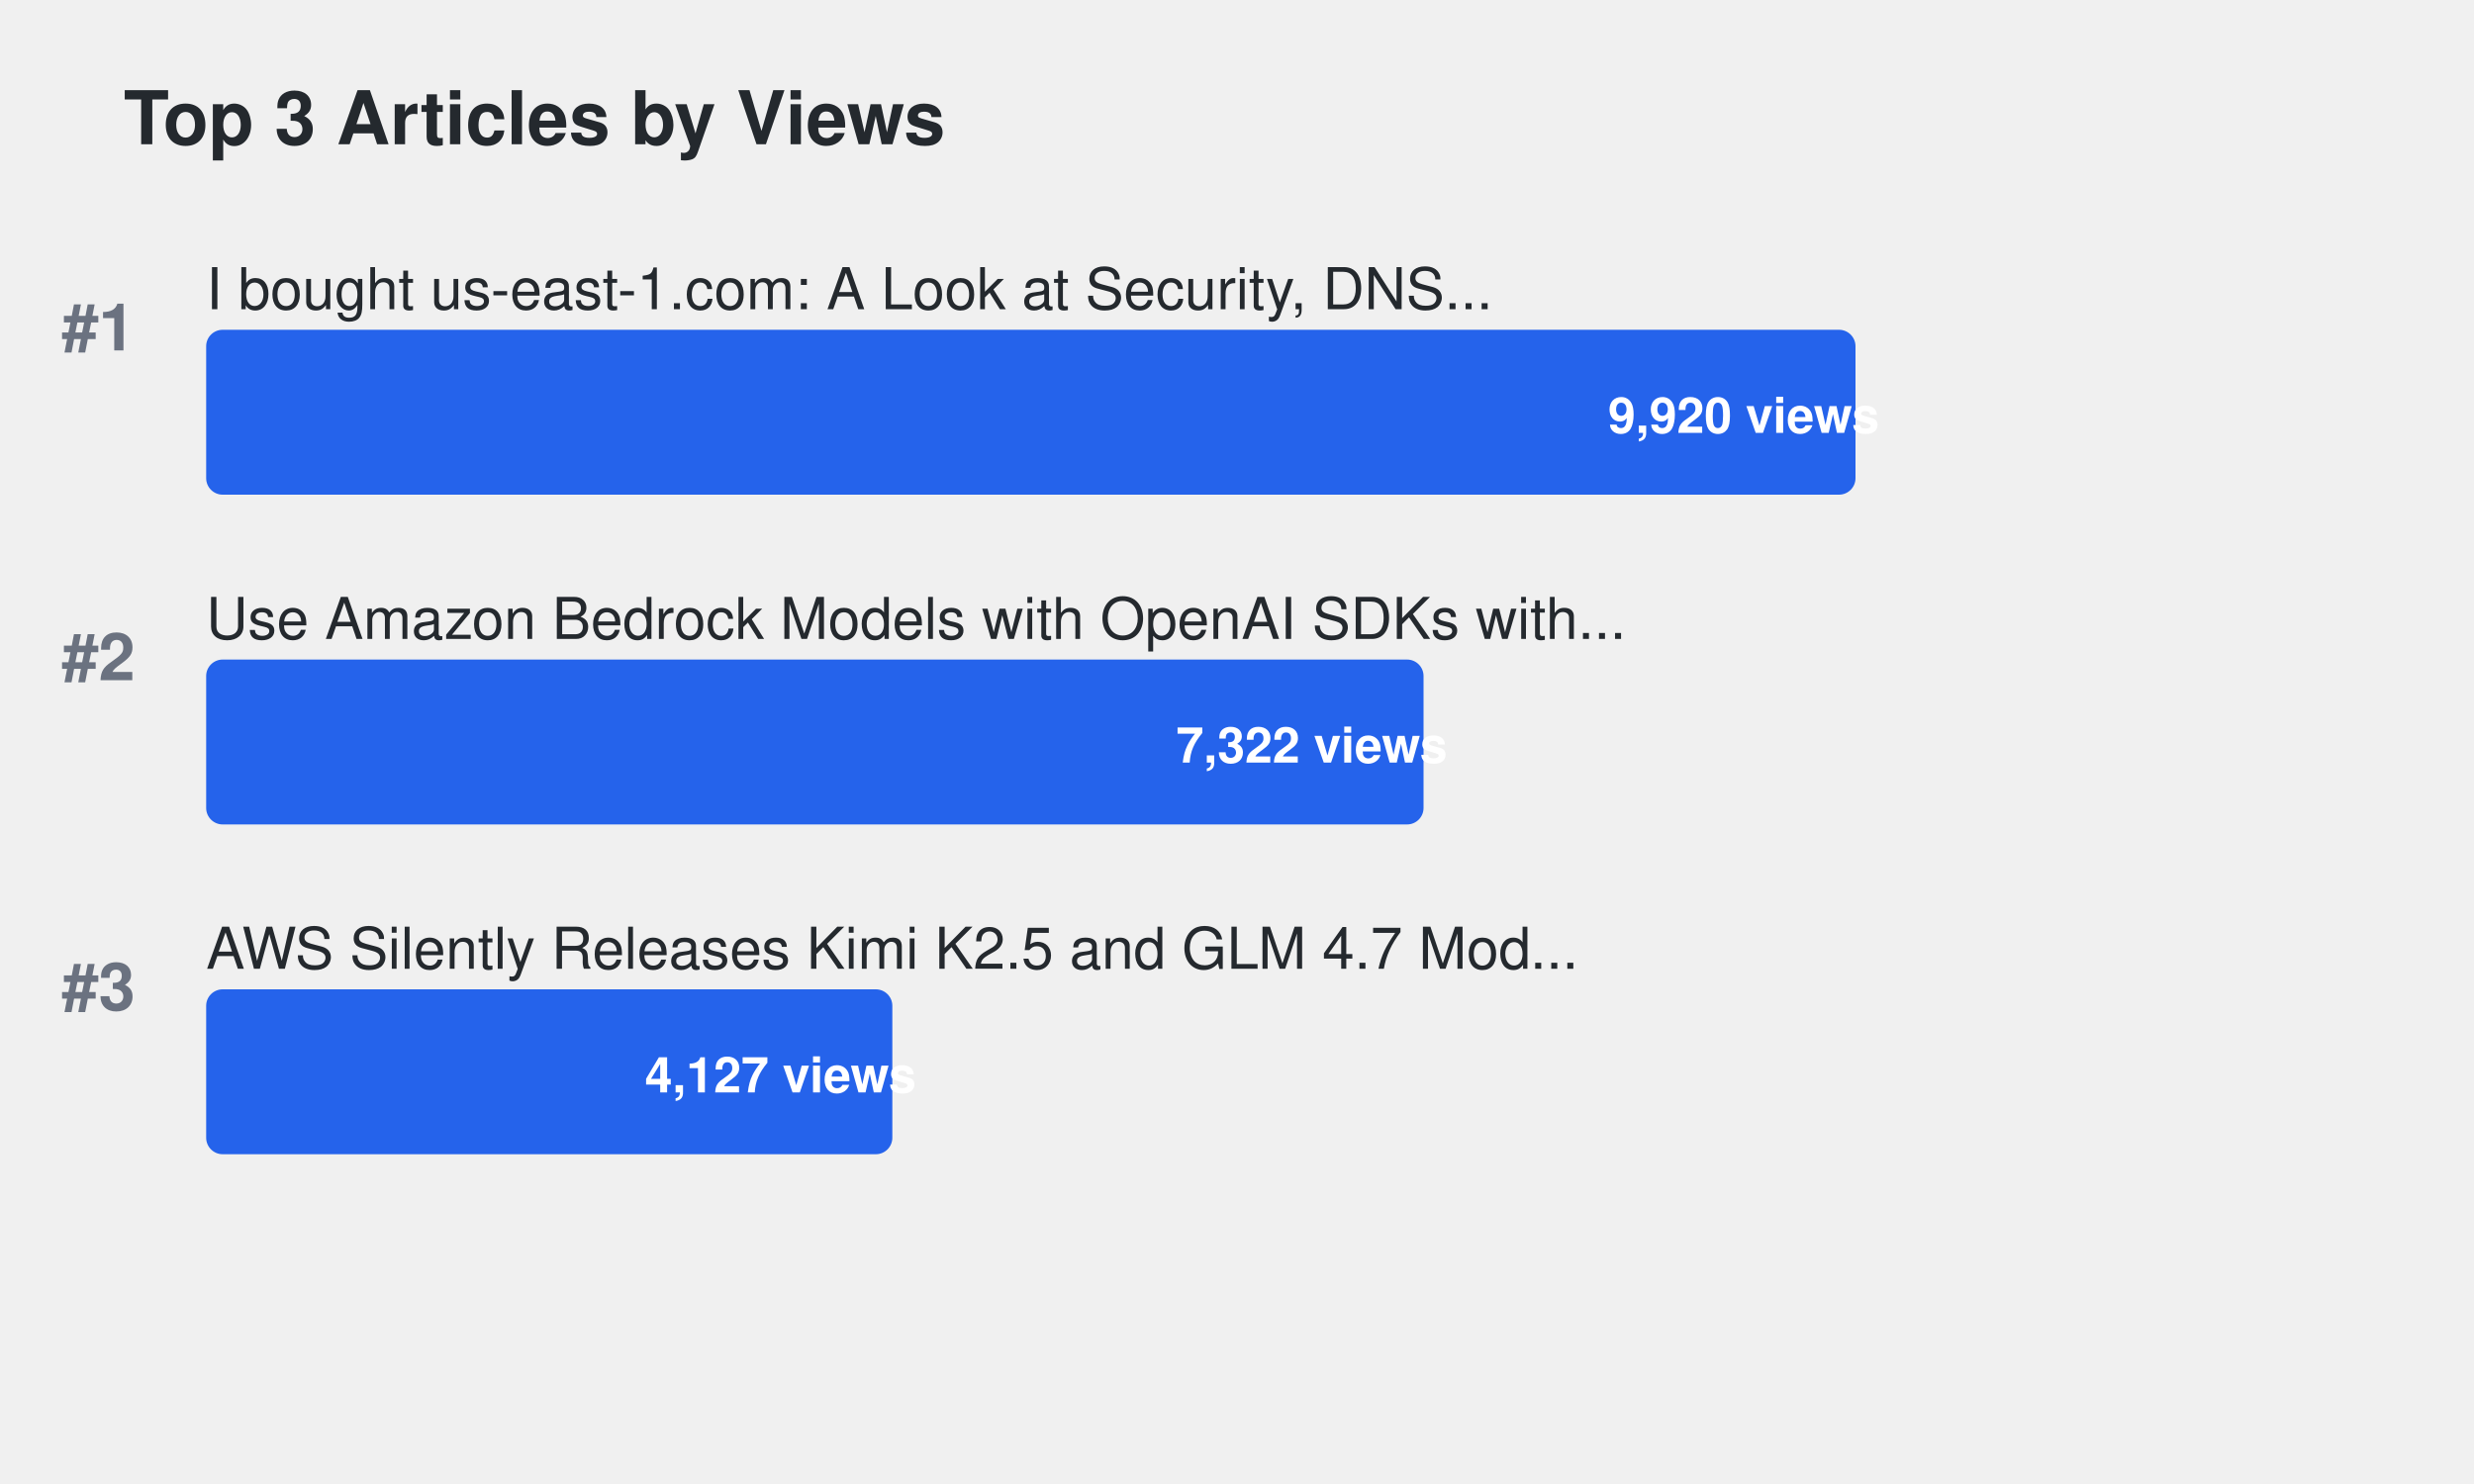
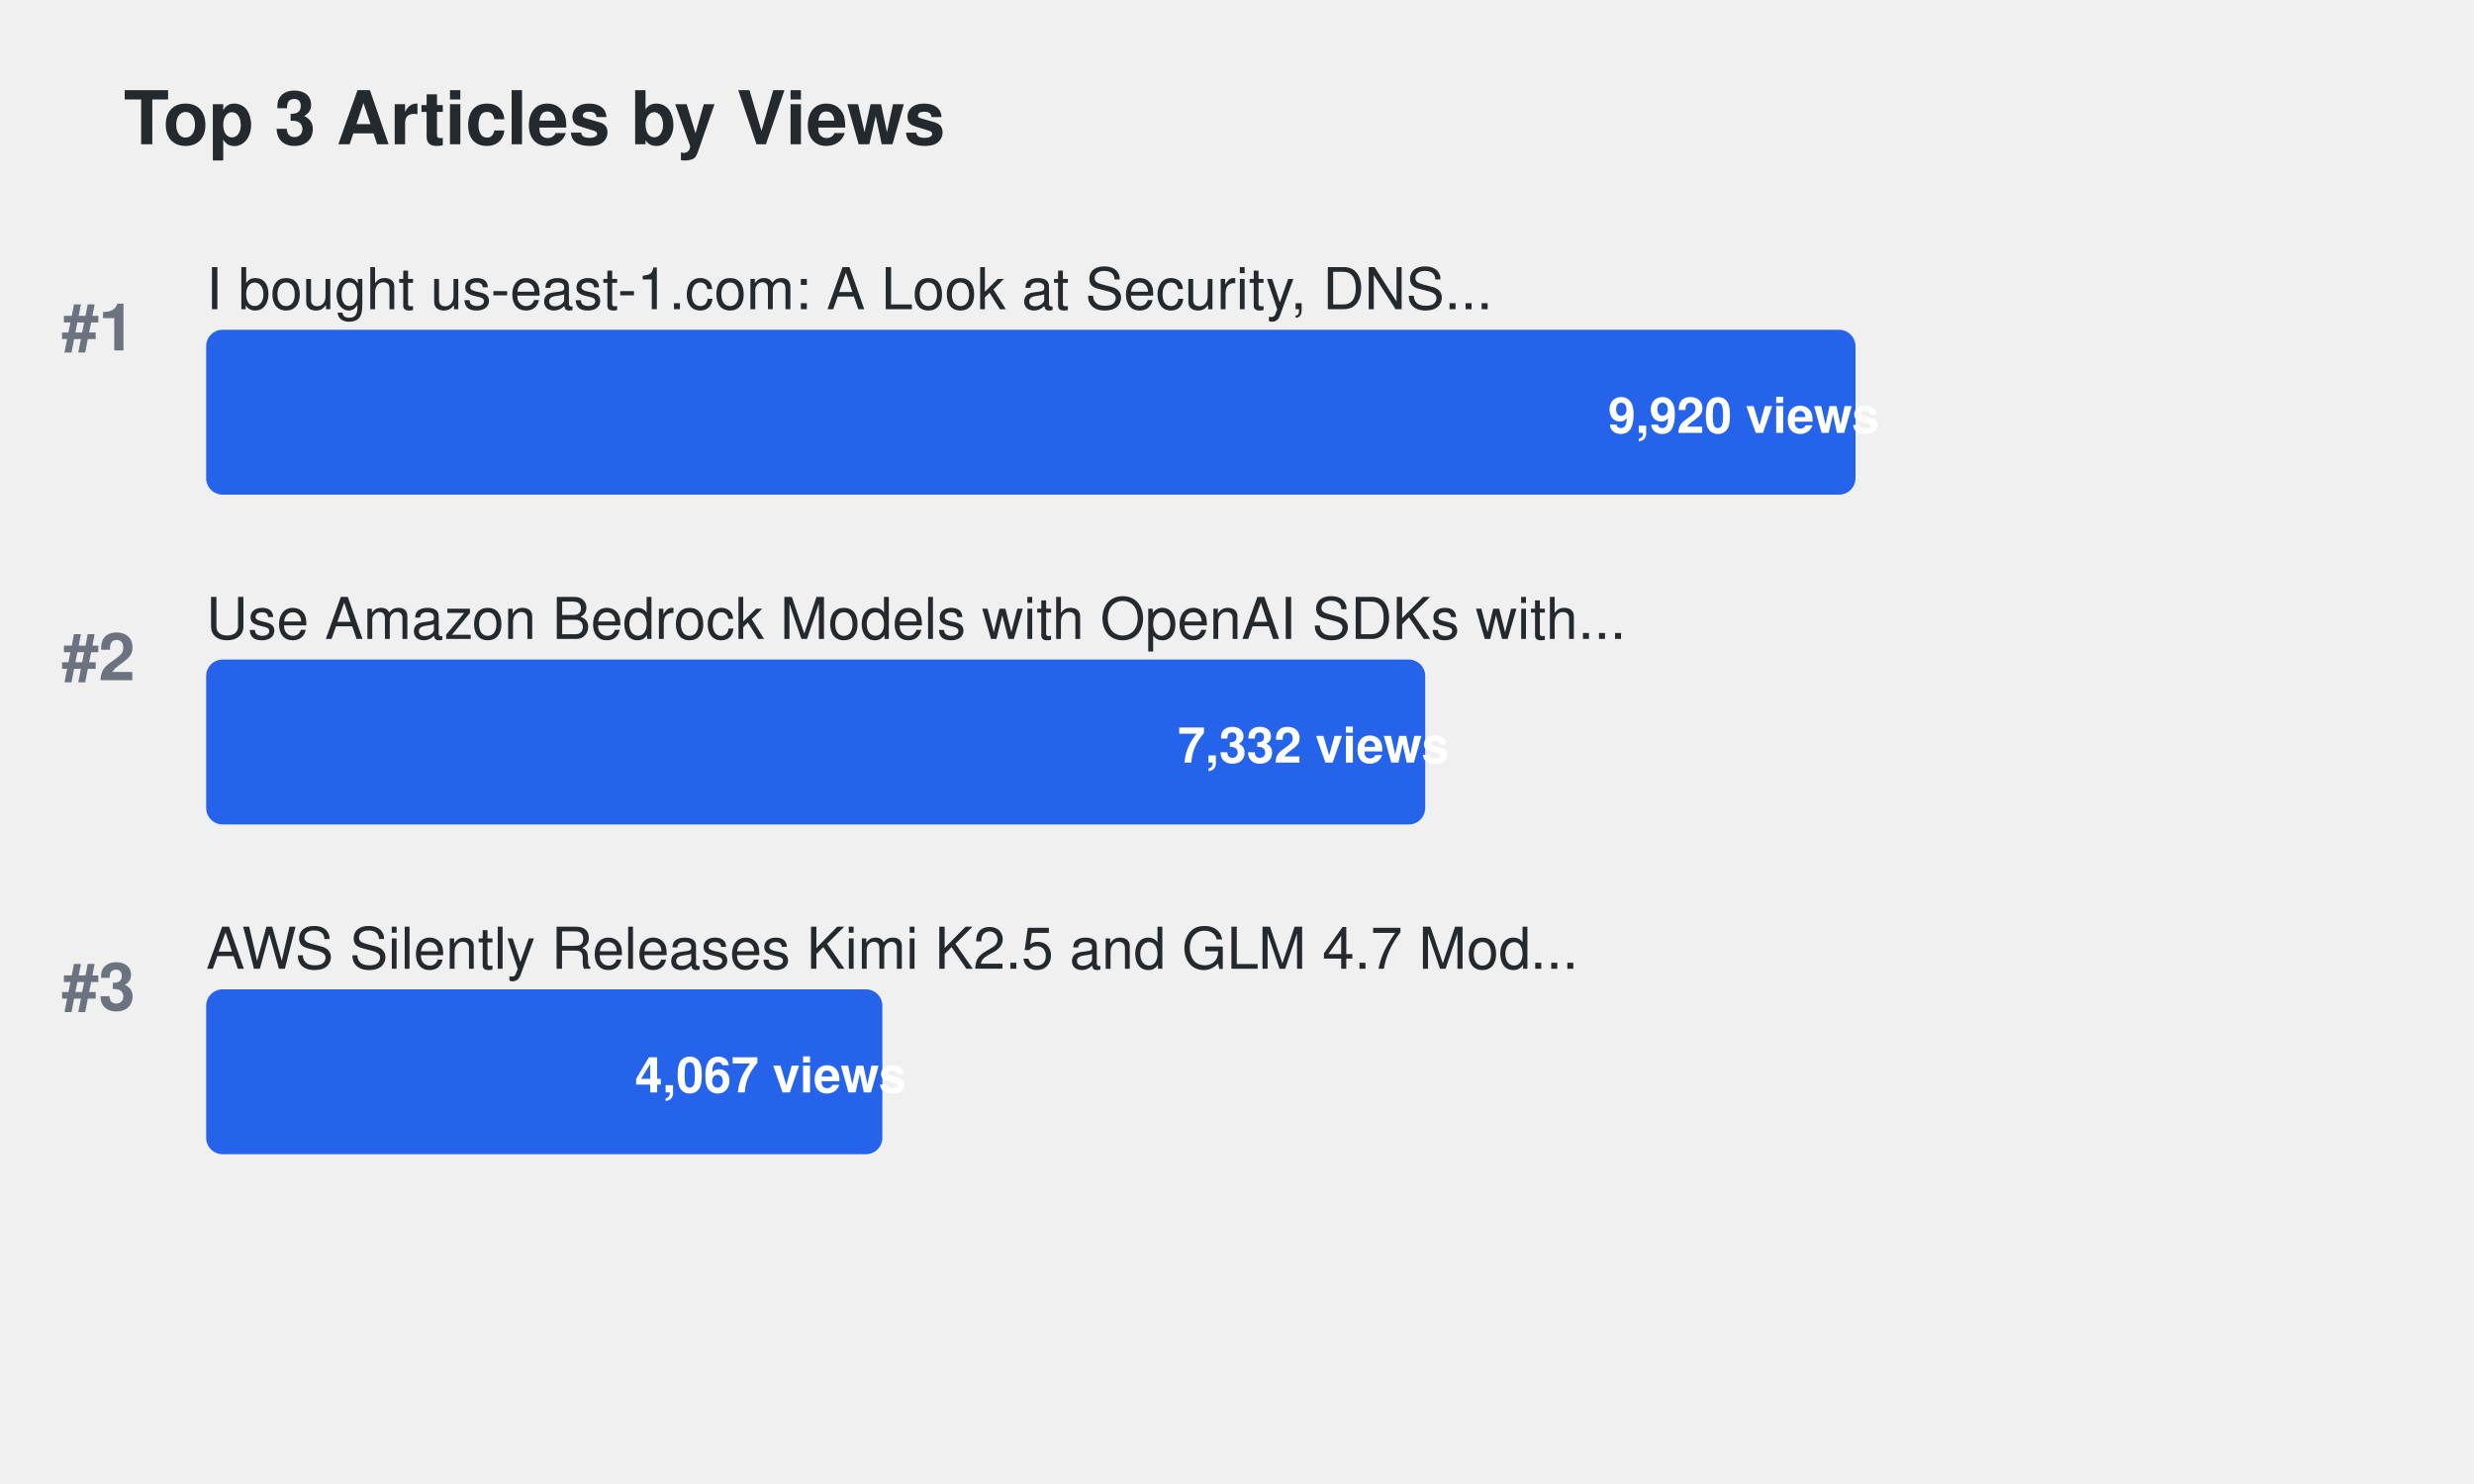
<svg xmlns="http://www.w3.org/2000/svg" width="600" height="360">
  <defs>
    <style>
.title { font-family: -apple-system, BlinkMacSystemFont, "Segoe UI", Helvetica, Arial, sans-serif; font-size: 18px; font-weight: 600; fill: #24292e; }
.article-title { font-family: -apple-system, BlinkMacSystemFont, "Segoe UI", Helvetica, Arial, sans-serif; font-size: 14px; font-weight: 500; fill: #24292e; }
.metric-value { font-family: -apple-system, BlinkMacSystemFont, "Segoe UI", Helvetica, Arial, sans-serif; font-size: 12px; font-weight: 600; fill: #ffffff; }
.rank { font-family: -apple-system, BlinkMacSystemFont, "Segoe UI", Helvetica, Arial, sans-serif; font-size: 16px; font-weight: 700; fill: #6b7280; }
.bar { rx: 4; ry: 4; }
.bar:hover { opacity: 0.8; cursor: pointer; }
a { text-decoration: none; }
a:hover .article-title { fill: #0969da; text-decoration: underline; }
a:hover .bar { opacity: 0.9; }
</style>
  </defs>
  <text x="30" y="35" class="title">Top 3 Articles by Views</text>
  <text x="15" y="85" class="rank">#1</text>
  <a href="https://dev.to/aws-builders/i-bought-us-east-1com-a-look-at-security-dns-traffic-and-protecting-aws-users-15ng" target="_blank">
    <text x="50" y="75" class="article-title">I bought us-east-1.com: A Look at Security, DNS...</text>
    <rect x="50" y="80" width="400.0" height="40" fill="#2563eb" class="bar">
</rect>
    <text x="390.0" y="105" class="metric-value" fill="#ffffff">9,920 views</text>
  </a>
  <text x="15" y="165" class="rank">#2</text>
  <a href="https://dev.to/aws-builders/use-amazon-bedrock-models-via-an-openai-api-compatible-serverless-endpoint-now-without-fixed-cost-5hf5" target="_blank">
    <text x="50" y="155" class="article-title">Use Amazon Bedrock Models with OpenAI SDKs with...</text>
-     <rect x="50" y="160" width="295.242" height="40" fill="#2563eb" class="bar">
+     <rect x="50" y="160" width="295.645" height="40" fill="#2563eb" class="bar">
</rect>
-     <text x="285.242" y="185" class="metric-value" fill="#ffffff">7,322 views</text>
+     <text x="285.645" y="185" class="metric-value" fill="#ffffff">7,332 views</text>
  </a>
  <text x="15" y="245" class="rank">#3</text>
  <a href="https://dev.to/aws-builders/aws-silently-releases-kimi-k25-and-glm-47-models-to-bedrock-1514" target="_blank">
    <text x="50" y="235" class="article-title">AWS Silently Releases Kimi K2.5 and GLM 4.7 Mod...</text>
-     <rect x="50" y="240" width="166.411" height="40" fill="#2563eb" class="bar">
+     <rect x="50" y="240" width="163.992" height="40" fill="#2563eb" class="bar">
</rect>
-     <text x="156.411" y="265" class="metric-value" fill="#ffffff">4,127 views</text>
+     <text x="153.992" y="265" class="metric-value" fill="#ffffff">4,067 views</text>
  </a>
</svg>
